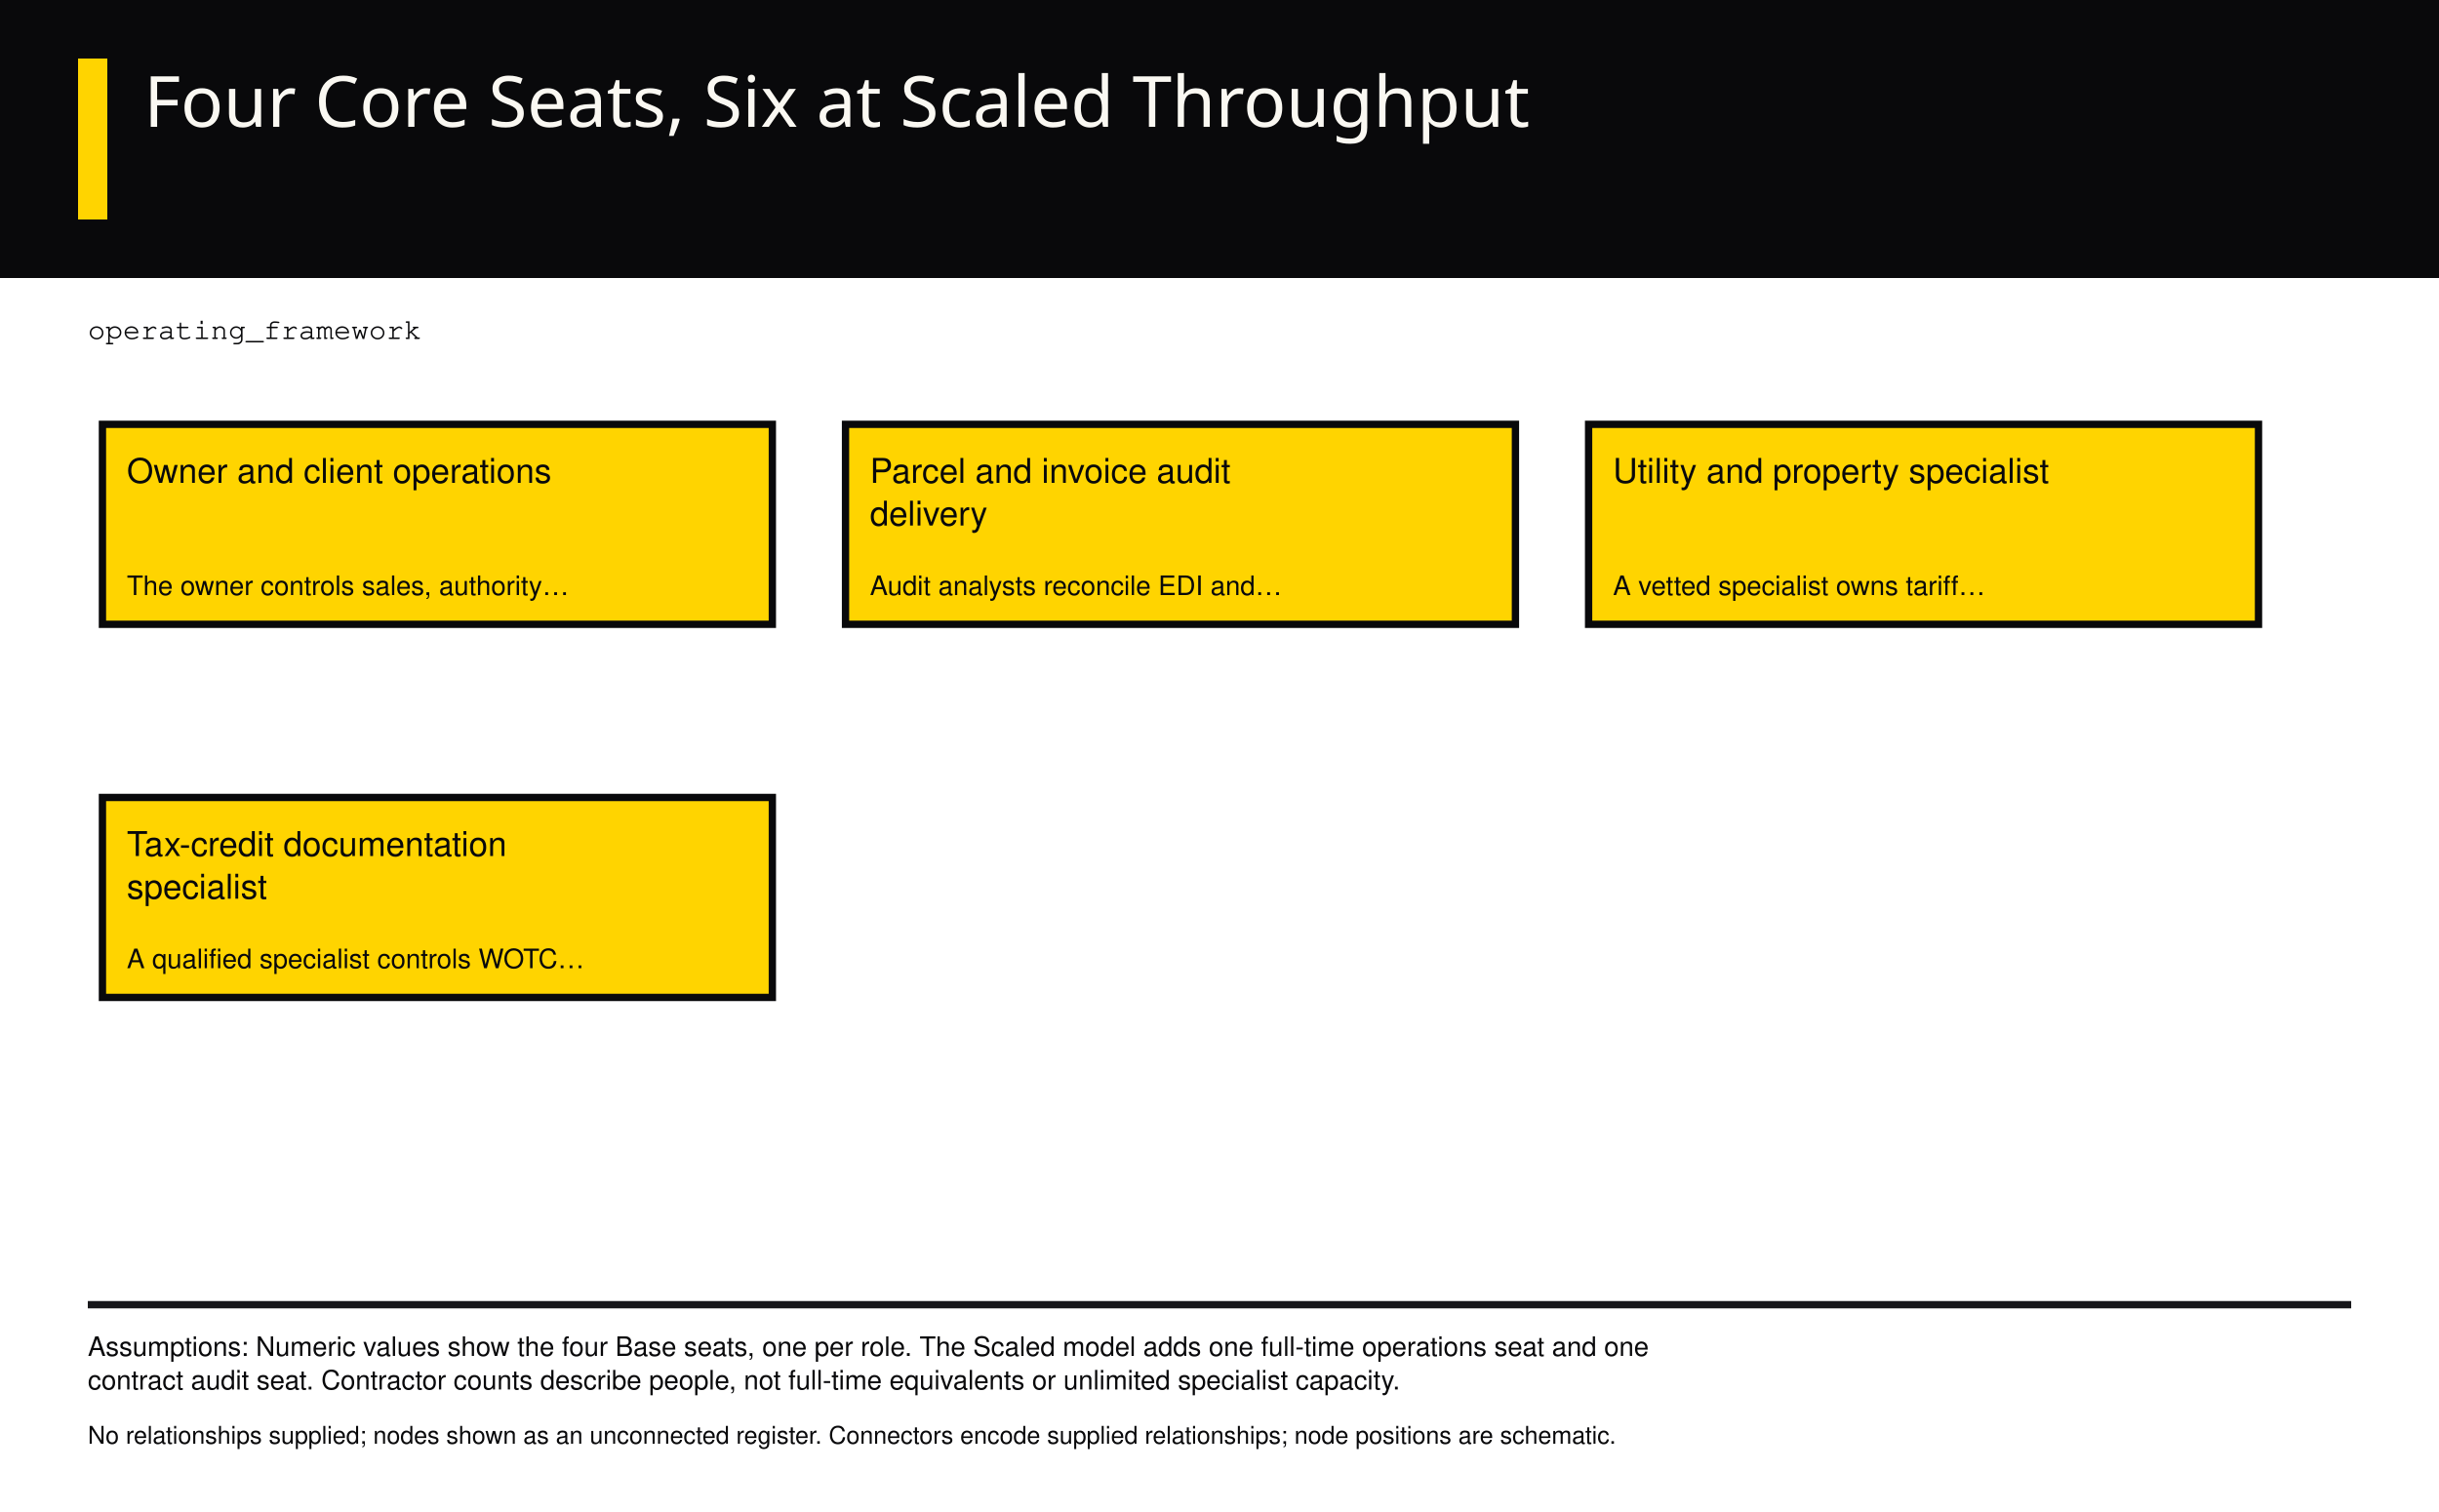
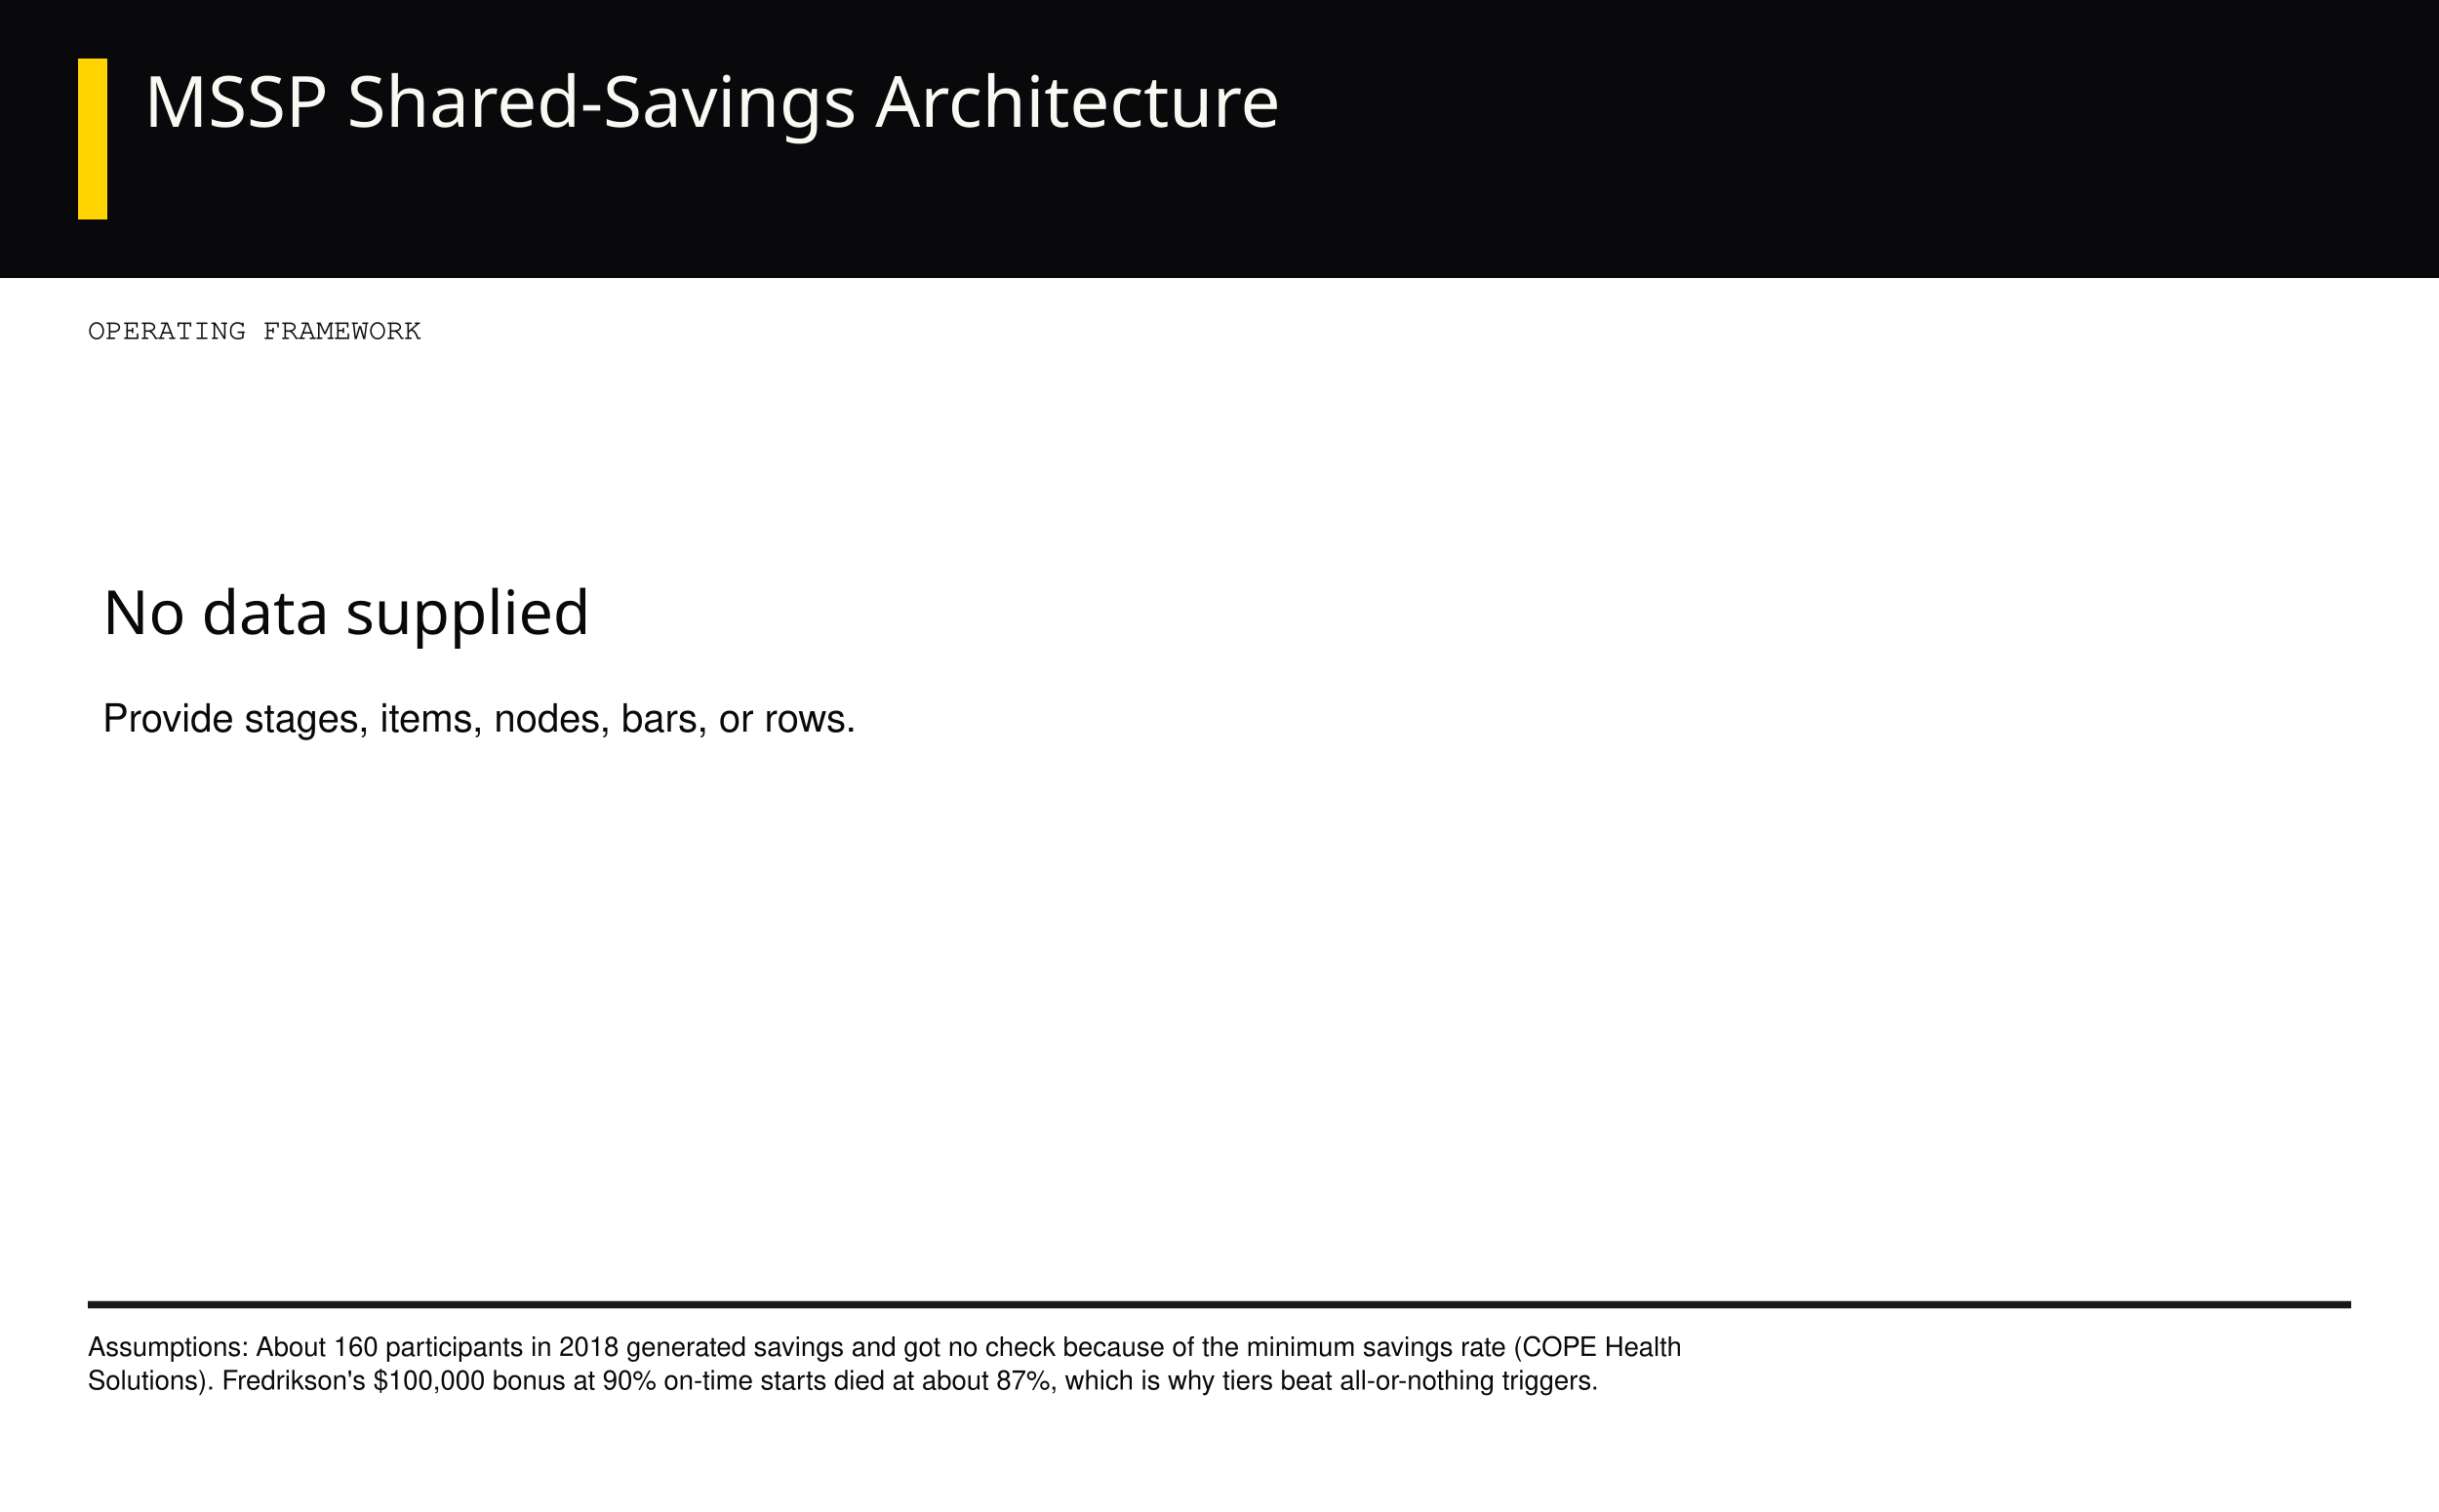
<svg xmlns="http://www.w3.org/2000/svg" viewBox="0 0 1000 620" role="img">
  <rect x="0" y="0" width="1000" height="620" fill="#FFFFFF" stroke="none" stroke-width="1" />
  <rect x="0" y="0" width="1000" height="114" fill="#09090B" stroke="none" stroke-width="1" />
  <rect x="32" y="24" width="12" height="66" fill="#FFD400" stroke="none" stroke-width="1" />
  <text x="59" y="52" font-family="'Arial Narrow', Impact, sans-serif" font-size="29" fill="#FAF8F2" text-anchor="start" style="font-variant-numeric:tabular-nums">
-     <tspan x="59" dy="0">Four Core Seats, Six at Scaled Throughput</tspan>
+     <tspan x="59" dy="0">MSSP Shared-Savings Architecture</tspan>
  </text>
  <text x="36" y="139" font-family="Courier, monospace" font-size="12" fill="#09090B" text-anchor="start" style="font-variant-numeric:tabular-nums">
-     <tspan x="36" dy="0">operating_framework</tspan>
+     <tspan x="36" dy="0">OPERATING FRAMEWORK</tspan>
  </text>
-   <rect x="42.0" y="174.0" width="274.667" height="82" fill="#FFD400" stroke="#09090B" stroke-width="3" />
-   <text x="52.0" y="198.0" font-family="Helvetica, Arial, sans-serif" font-size="14" fill="#09090B" text-anchor="start" style="font-variant-numeric:tabular-nums">
-     <tspan x="52.0" dy="0">Owner and client operations</tspan>
+   <text x="42" y="260" font-family="'Arial Narrow', Impact, sans-serif" font-size="25" fill="#09090B" text-anchor="start" style="font-variant-numeric:tabular-nums">
+     <tspan x="42" dy="0">No data supplied</tspan>
  </text>
-   <text x="52.0" y="244.0" font-family="Helvetica, Arial, sans-serif" font-size="11" fill="#09090B" text-anchor="start" style="font-variant-numeric:tabular-nums">
-     <tspan x="52.0" dy="0">The owner controls sales, authority…</tspan>
-   </text>
-   <rect x="346.667" y="174.0" width="274.667" height="82" fill="#FFD400" stroke="#09090B" stroke-width="3" />
-   <text x="356.667" y="198.0" font-family="Helvetica, Arial, sans-serif" font-size="14" fill="#09090B" text-anchor="start" style="font-variant-numeric:tabular-nums">
-     <tspan x="356.667" dy="0">Parcel and invoice audit</tspan>
-     <tspan x="356.667" dy="17.5">delivery</tspan>
-   </text>
-   <text x="356.667" y="244.0" font-family="Helvetica, Arial, sans-serif" font-size="11" fill="#09090B" text-anchor="start" style="font-variant-numeric:tabular-nums">
-     <tspan x="356.667" dy="0">Audit analysts reconcile EDI and…</tspan>
-   </text>
-   <rect x="651.333" y="174.0" width="274.667" height="82" fill="#FFD400" stroke="#09090B" stroke-width="3" />
-   <text x="661.333" y="198.0" font-family="Helvetica, Arial, sans-serif" font-size="14" fill="#09090B" text-anchor="start" style="font-variant-numeric:tabular-nums">
-     <tspan x="661.333" dy="0">Utility and property specialist</tspan>
-   </text>
-   <text x="661.333" y="244.0" font-family="Helvetica, Arial, sans-serif" font-size="11" fill="#09090B" text-anchor="start" style="font-variant-numeric:tabular-nums">
-     <tspan x="661.333" dy="0">A vetted specialist owns tariff…</tspan>
-   </text>
-   <rect x="42.0" y="327.0" width="274.667" height="82" fill="#FFD400" stroke="#09090B" stroke-width="3" />
-   <text x="52.0" y="351.0" font-family="Helvetica, Arial, sans-serif" font-size="14" fill="#09090B" text-anchor="start" style="font-variant-numeric:tabular-nums">
-     <tspan x="52.0" dy="0">Tax-credit documentation</tspan>
-     <tspan x="52.0" dy="17.5">specialist</tspan>
-   </text>
-   <text x="52.0" y="397.0" font-family="Helvetica, Arial, sans-serif" font-size="11" fill="#09090B" text-anchor="start" style="font-variant-numeric:tabular-nums">
-     <tspan x="52.0" dy="0">A qualified specialist controls WOTC…</tspan>
+   <text x="42" y="300" font-family="Helvetica, Arial, sans-serif" font-size="16" fill="#09090B" text-anchor="start" style="font-variant-numeric:tabular-nums">
+     <tspan x="42" dy="0">Provide stages, items, nodes, bars, or rows.</tspan>
  </text>
  <line x1="36" y1="535" x2="964" y2="535" stroke="#18181B" stroke-width="3" />
  <text x="36" y="556" font-family="Helvetica, Arial, sans-serif" font-size="11" fill="#09090B" text-anchor="start" style="font-variant-numeric:tabular-nums">
-     <tspan x="36" dy="0">Assumptions: Numeric values show the four Base seats, one per role. The Scaled model adds one full-time operations seat and one</tspan>
-     <tspan x="36" dy="13.75">contract audit seat. Contractor counts describe people, not full-time equivalents or unlimited specialist capacity.</tspan>
+     <tspan x="36" dy="0">Assumptions: About 160 participants in 2018 generated savings and got no check because of the minimum savings rate (COPE Health</tspan>
+     <tspan x="36" dy="13.75">Solutions). Fredrikson's $100,000 bonus at 90% on-time starts died at about 87%, which is why tiers beat all-or-nothing triggers.</tspan>
  </text>
  <text x="36" y="592" font-family="Helvetica, Arial, sans-serif" font-size="10" fill="#09090B" text-anchor="start" style="font-variant-numeric:tabular-nums">
-     <tspan x="36" dy="0">No relationships supplied; nodes shown as an unconnected register. Connectors encode supplied relationships; node positions are schematic.</tspan>
+     <tspan x="36" dy="0" />
  </text>
</svg>
